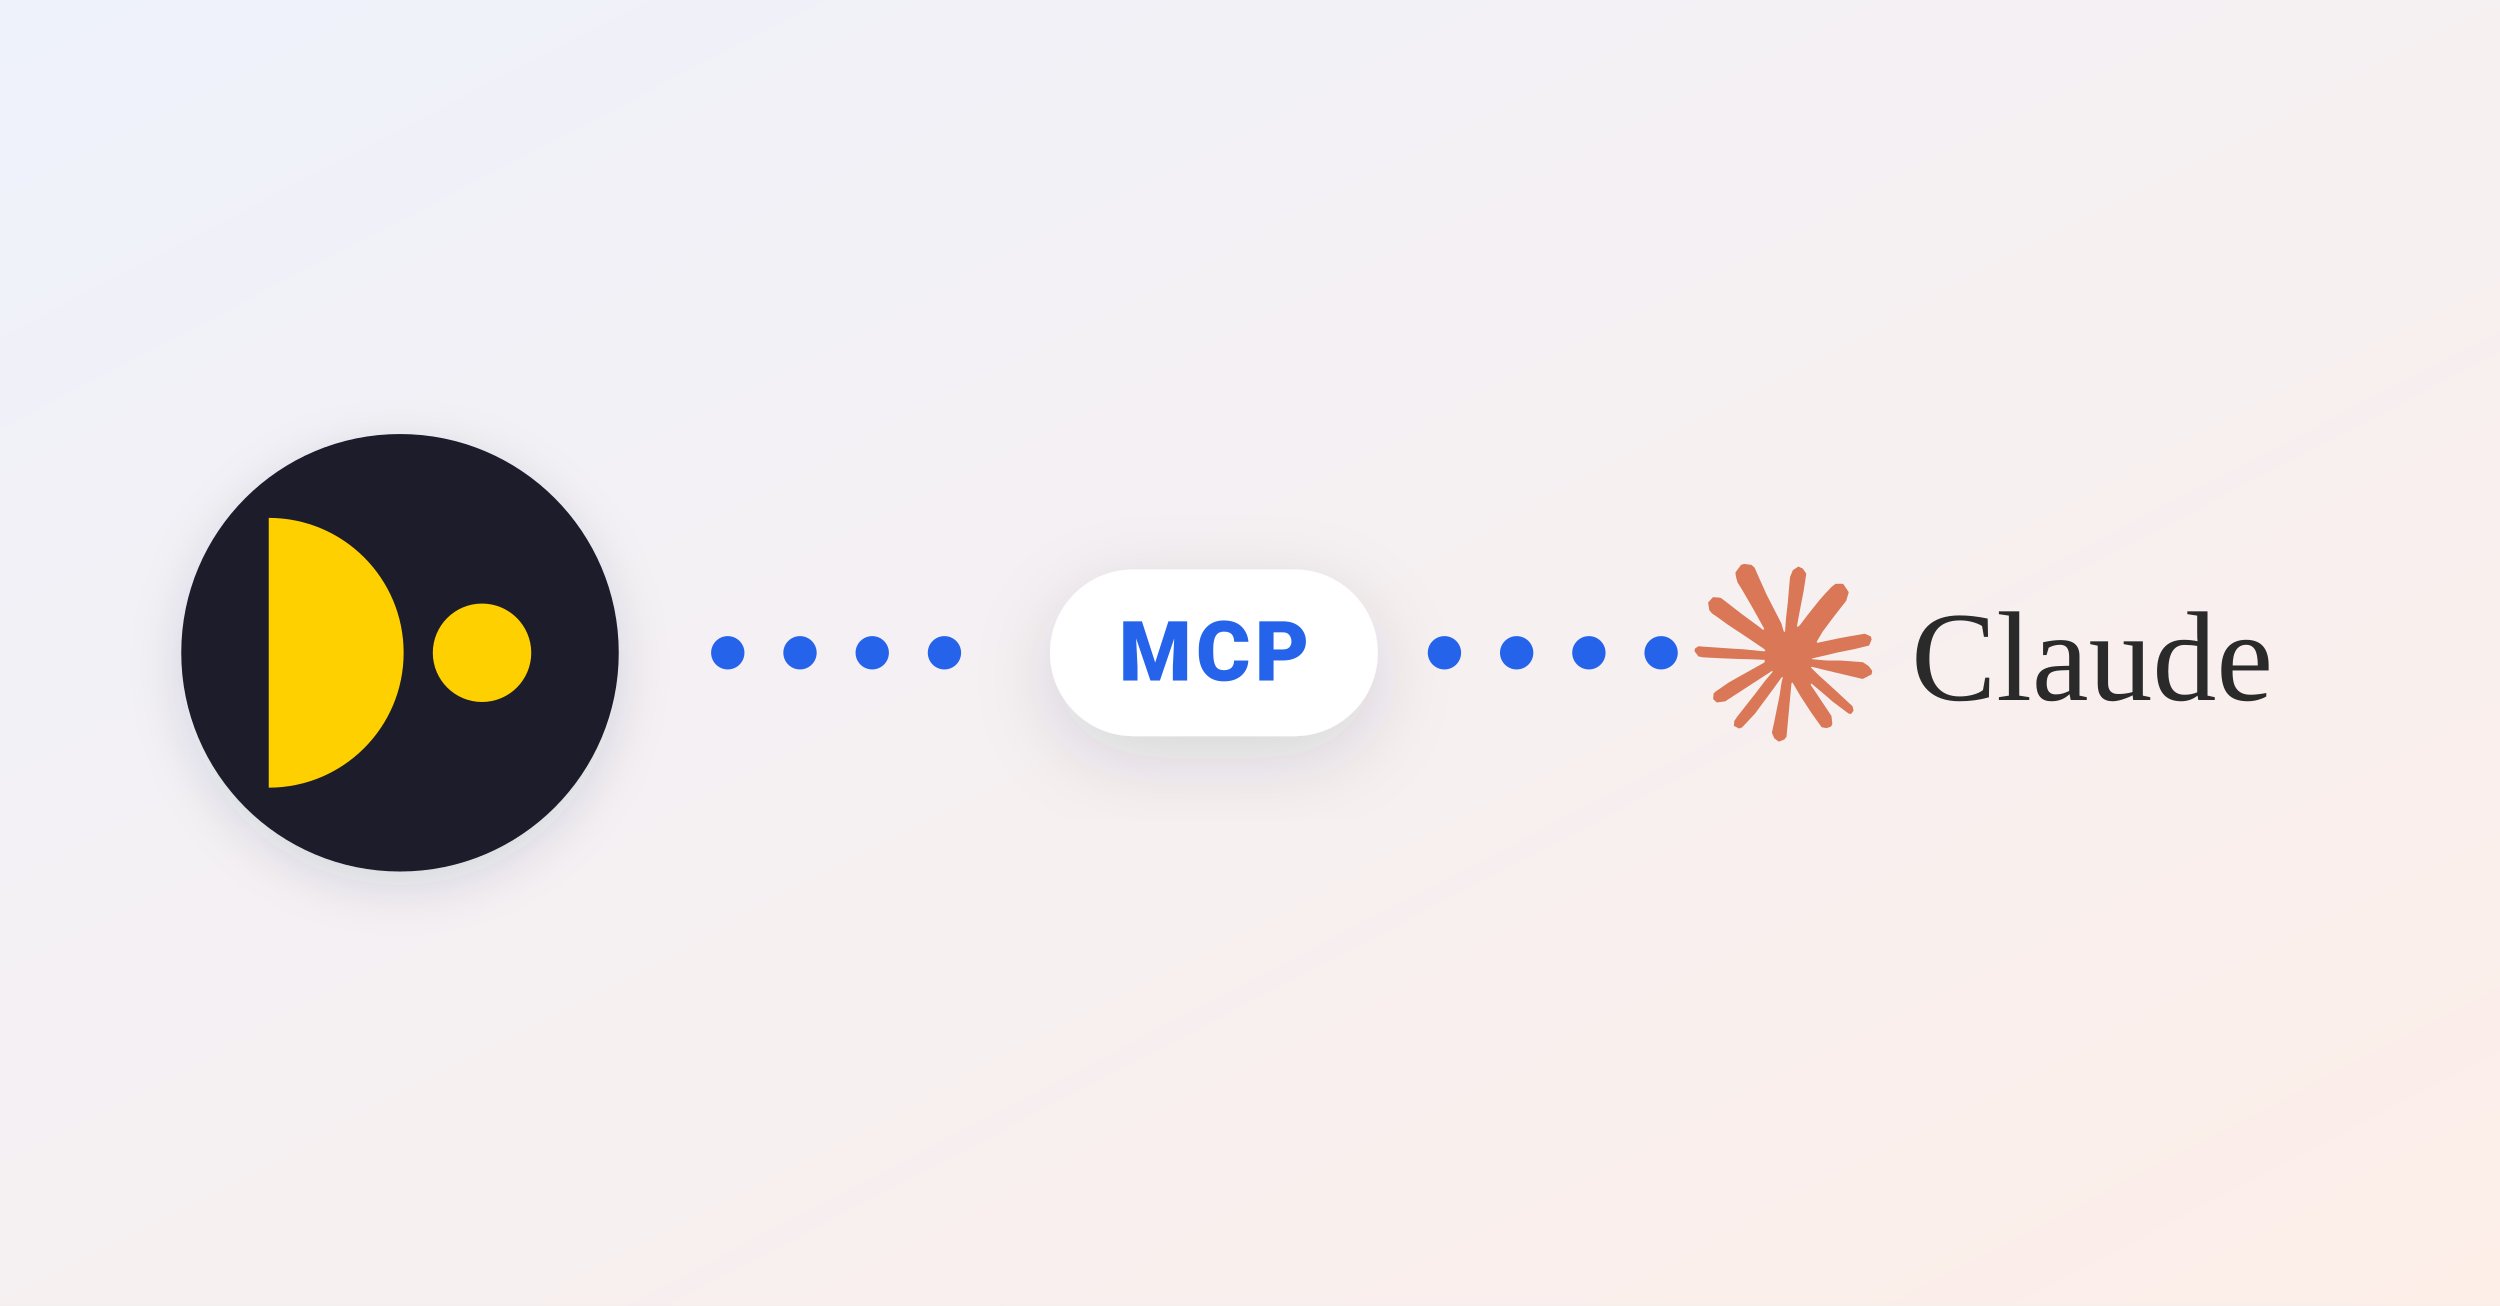
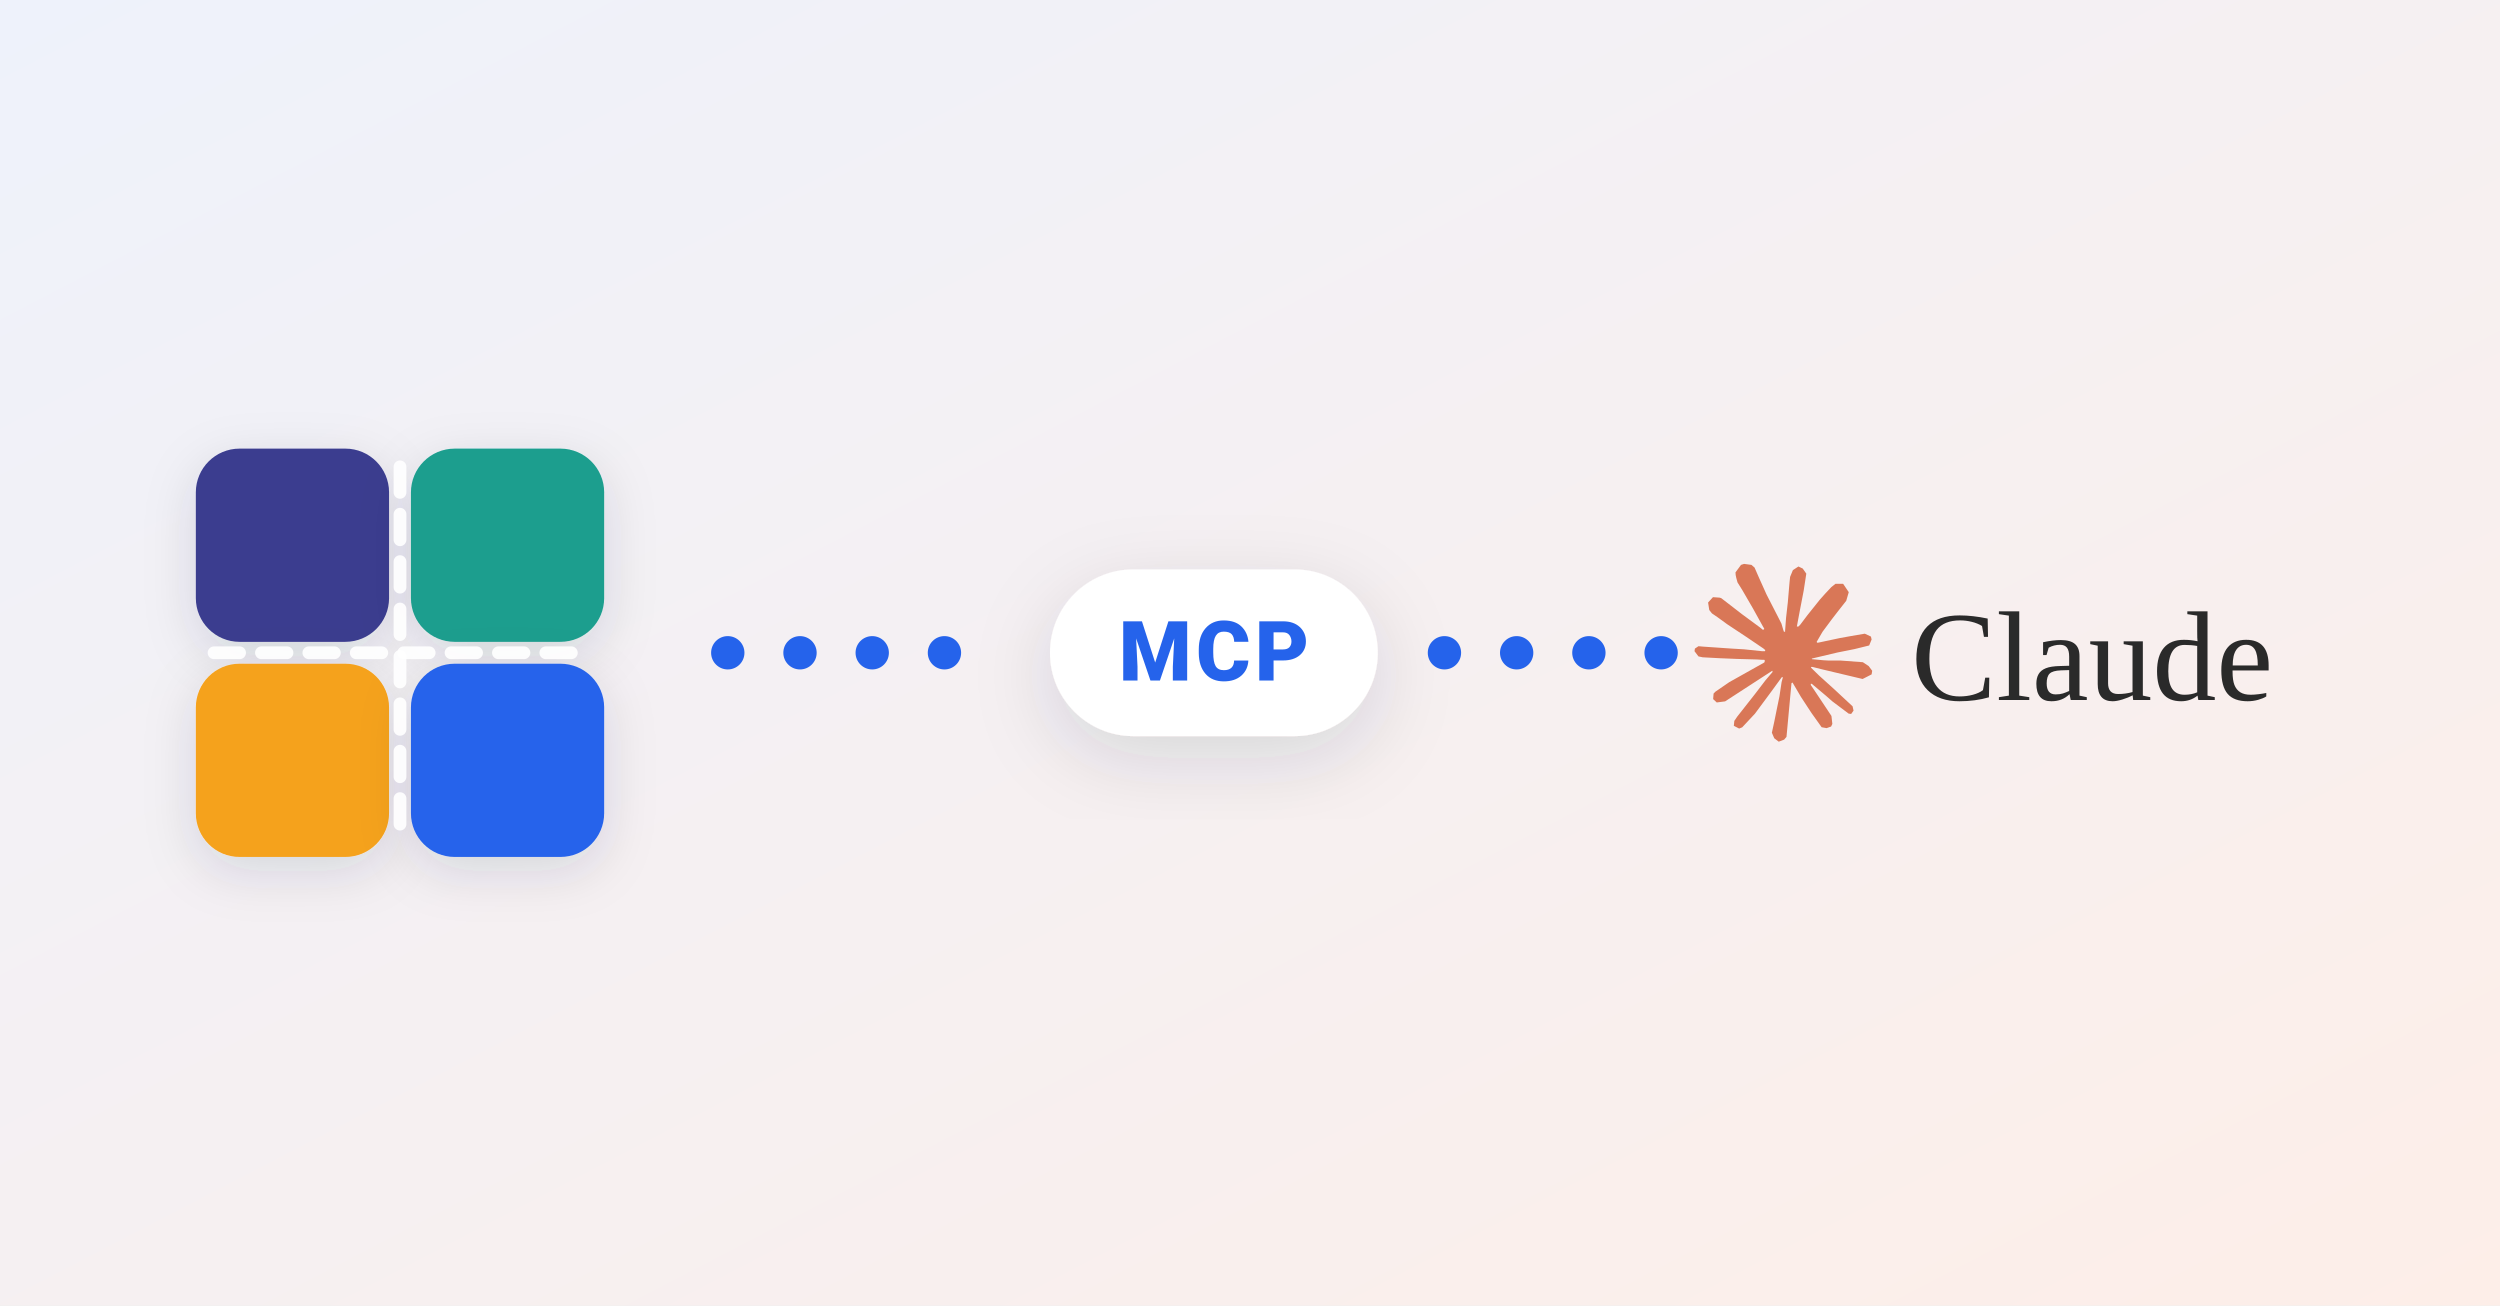
<svg xmlns="http://www.w3.org/2000/svg" viewBox="0 0 900 470" width="900" height="470" role="img" aria-label="Connect Quilt to Claude via MCP">
  <defs>
    <linearGradient id="bg" x1="0" y1="0" x2="1" y2="1">
      <stop offset="0" stop-color="#eef2fb" />
      <stop offset="1" stop-color="#fdeee8" />
    </linearGradient>
    <filter id="soft" x="-50%" y="-50%" width="200%" height="200%">
      <feDropShadow dx="0" dy="8" stdDeviation="14" flood-color="#1f2a44" flood-opacity="0.13" />
    </filter>
  </defs>
  <rect width="900" height="470" fill="url(#bg)" />
  <g transform="translate(60,151) scale(0.65625)">
-     <circle cx="128" cy="128" r="120" fill="#1B1F2A" filter="url(#soft)" />
-     <g fill="#FFD000">
-       <path d="M56 54 A74 74 0 0 1 56 202 Z" />
-       <circle cx="173" cy="128" r="27" />
+     <rect x="16" y="16" width="106" height="106" rx="24" fill="#3B3D8F" filter="url(#soft)" />
+     <rect x="134" y="16" width="106" height="106" rx="24" fill="#1F9E8E" filter="url(#soft)" />
+     <rect x="16" y="134" width="106" height="106" rx="24" fill="#F5A21E" filter="url(#soft)" />
+     <rect x="134" y="134" width="106" height="106" rx="24" fill="#2563EB" filter="url(#soft)" />
+     <g stroke="#FFFFFF" stroke-opacity="0.92" stroke-width="7" stroke-linecap="round" stroke-dasharray="14 12">
+       <line x1="128" y1="26" x2="128" y2="230" />
+       <line x1="26" y1="128" x2="230" y2="128" />
    </g>
  </g>
  <g fill="#2563EB">
    <circle cx="262" cy="235" r="6" />
    <circle cx="288" cy="235" r="6" />
    <circle cx="314" cy="235" r="6" />
    <circle cx="340" cy="235" r="6" />
  </g>
  <rect x="378" y="205" width="118" height="60" rx="30" fill="#FFFFFF" filter="url(#soft)" />
  <text x="437" y="245" text-anchor="middle" font-family="-apple-system, 'Segoe UI', Roboto, Helvetica, Arial, sans-serif" font-size="30" font-weight="800" fill="#2563EB" letter-spacing="1.5">MCP</text>
  <g fill="#2563EB">
    <circle cx="520" cy="235" r="6" />
    <circle cx="546" cy="235" r="6" />
    <circle cx="572" cy="235" r="6" />
    <circle cx="598" cy="235" r="6" />
  </g>
  <g transform="translate(610,203) scale(2.667)">
    <path fill="#D97757" d="m4.714 15.956 4.717-2.647.079-.231-.079-.128h-.231l-.789-.049-2.696-.073-2.337-.097-2.265-.121-.571-.121-.534-.704.055-.352.48-.322.686.061 1.518.103 2.277.158 1.651.097 2.447.255h.389l.055-.158-.134-.097-.103-.097L6.973 9.836l-2.55-1.688-1.336-.971-.723-.492-.364-.461-.158-1.008.656-.723.88.061.225.061.892.686 1.906 1.475 2.489 1.834.364.303.146-.103.018-.073-.164-.273-1.354-2.447-1.445-2.489-.643-1.032-.17-.619c-.061-.255-.103-.467-.103-.729L6.287.134 6.7 0l.996.134.419.364.619 1.415 1.002 2.228 1.554 3.03.455.898.243.832.091.255h.158v-.146l.128-1.706.237-2.095.231-2.696.079-.759.376-.911.747-.492.583.279.48.686-.067.443-.285 1.852-.559 2.902-.364 1.943h.212l.243-.243.984-1.305 1.651-2.064.729-.82.85-.905.546-.431h1.032l.759 1.129-.34 1.166-1.062 1.348-.88 1.141-1.263 1.7-.789 1.36.073.109.188-.018 2.853-.607 1.542-.279 1.84-.316.832.389.091.395-.328.807-1.967.486-2.307.461-3.436.814-.043.03.049.061 1.548.146.662.036h1.621l3.018.225.789.522.474.638-.079.486-1.214.619-1.639-.389-3.825-.911-1.311-.328h-.182v.109l1.093 1.069 2.003 1.809 2.507 2.331.128.577-.322.455-.34-.049-2.204-1.657-.85-.747-1.925-1.621h-.128v.17l.443.65 2.344 3.521.121 1.081-.17.352-.607.212-.668-.121-1.372-1.925L14.38 17.959l-1.141-1.943-.14.079-.674 7.255-.316.37-.729.279-.607-.461-.322-.747.322-1.475.389-1.925.316-1.53.285-1.9.17-.631-.012-.043-.14.018-1.433 1.967-2.18 2.945-1.724 1.846-.413.164-.716-.37.067-.662.401-.589 2.386-3.036 1.439-1.882.929-1.087-.006-.158h-.055l-6.338 4.116-1.129.146-.486-.455.061-.747.231-.243 1.906-1.311Z" />
  </g>
  <text x="688" y="252" font-family="Georgia, 'Times New Roman', serif" font-size="46" font-weight="500" fill="#2A2A2A">Claude</text>
</svg>
